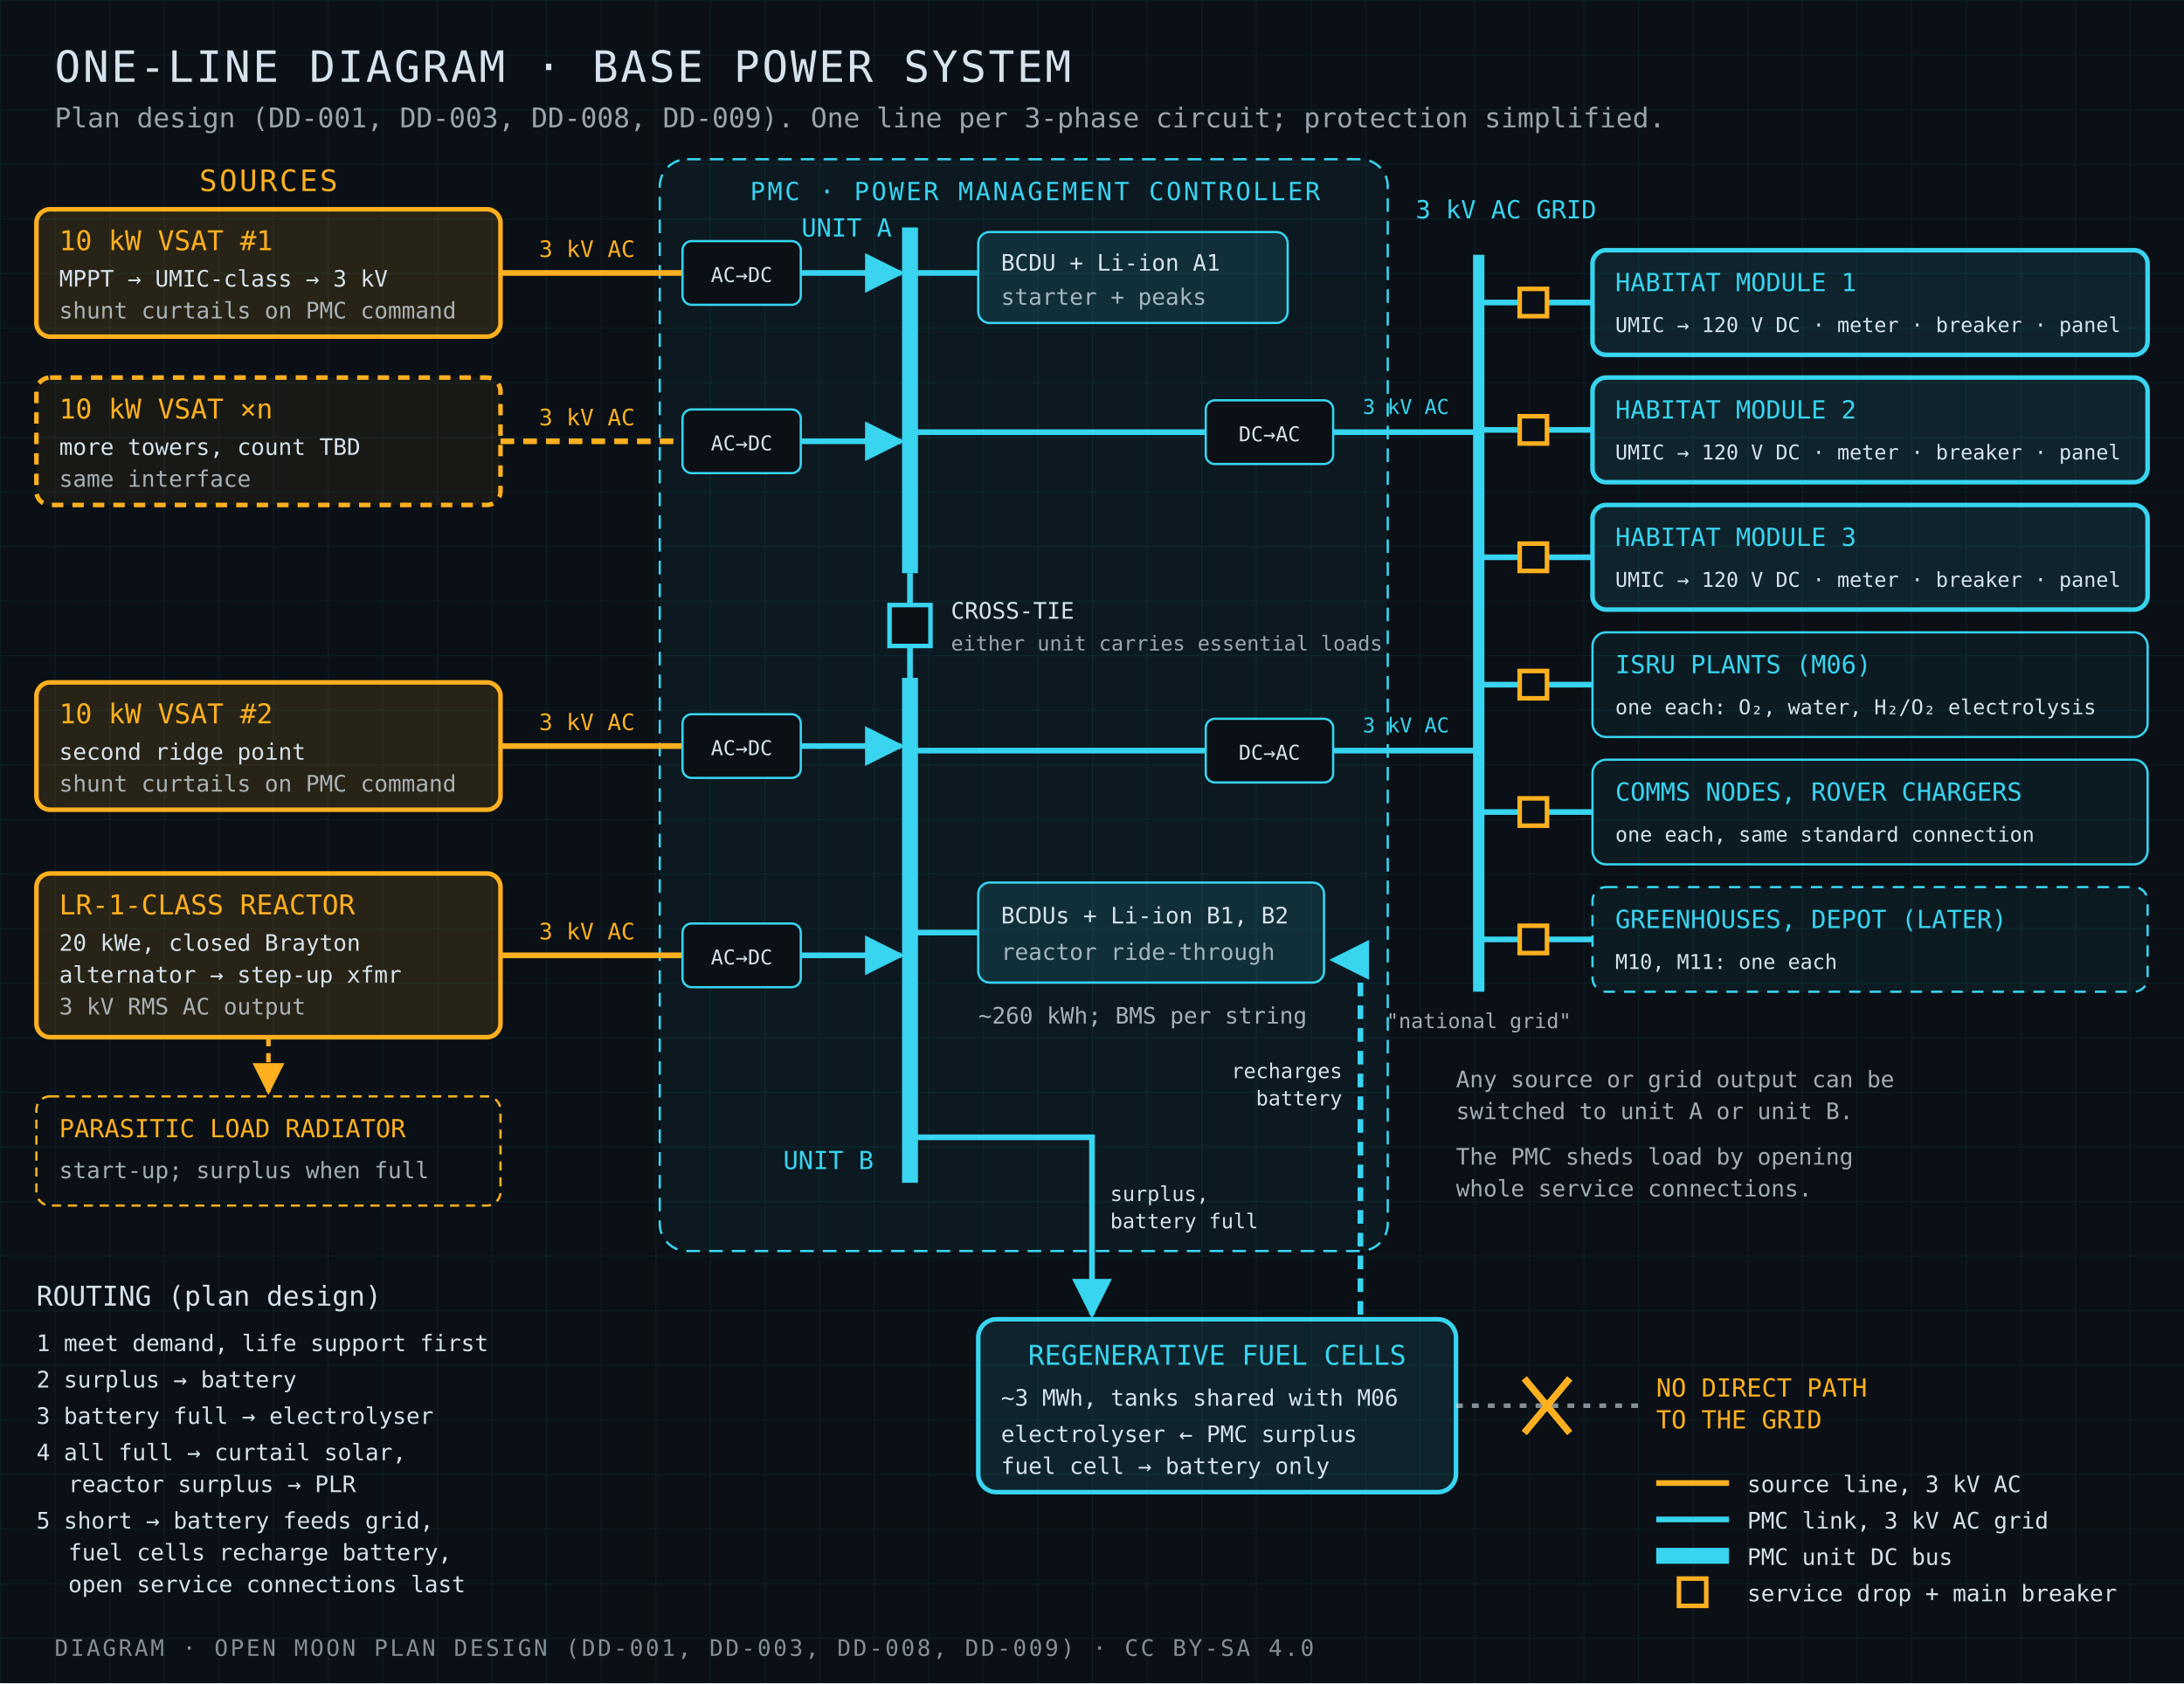
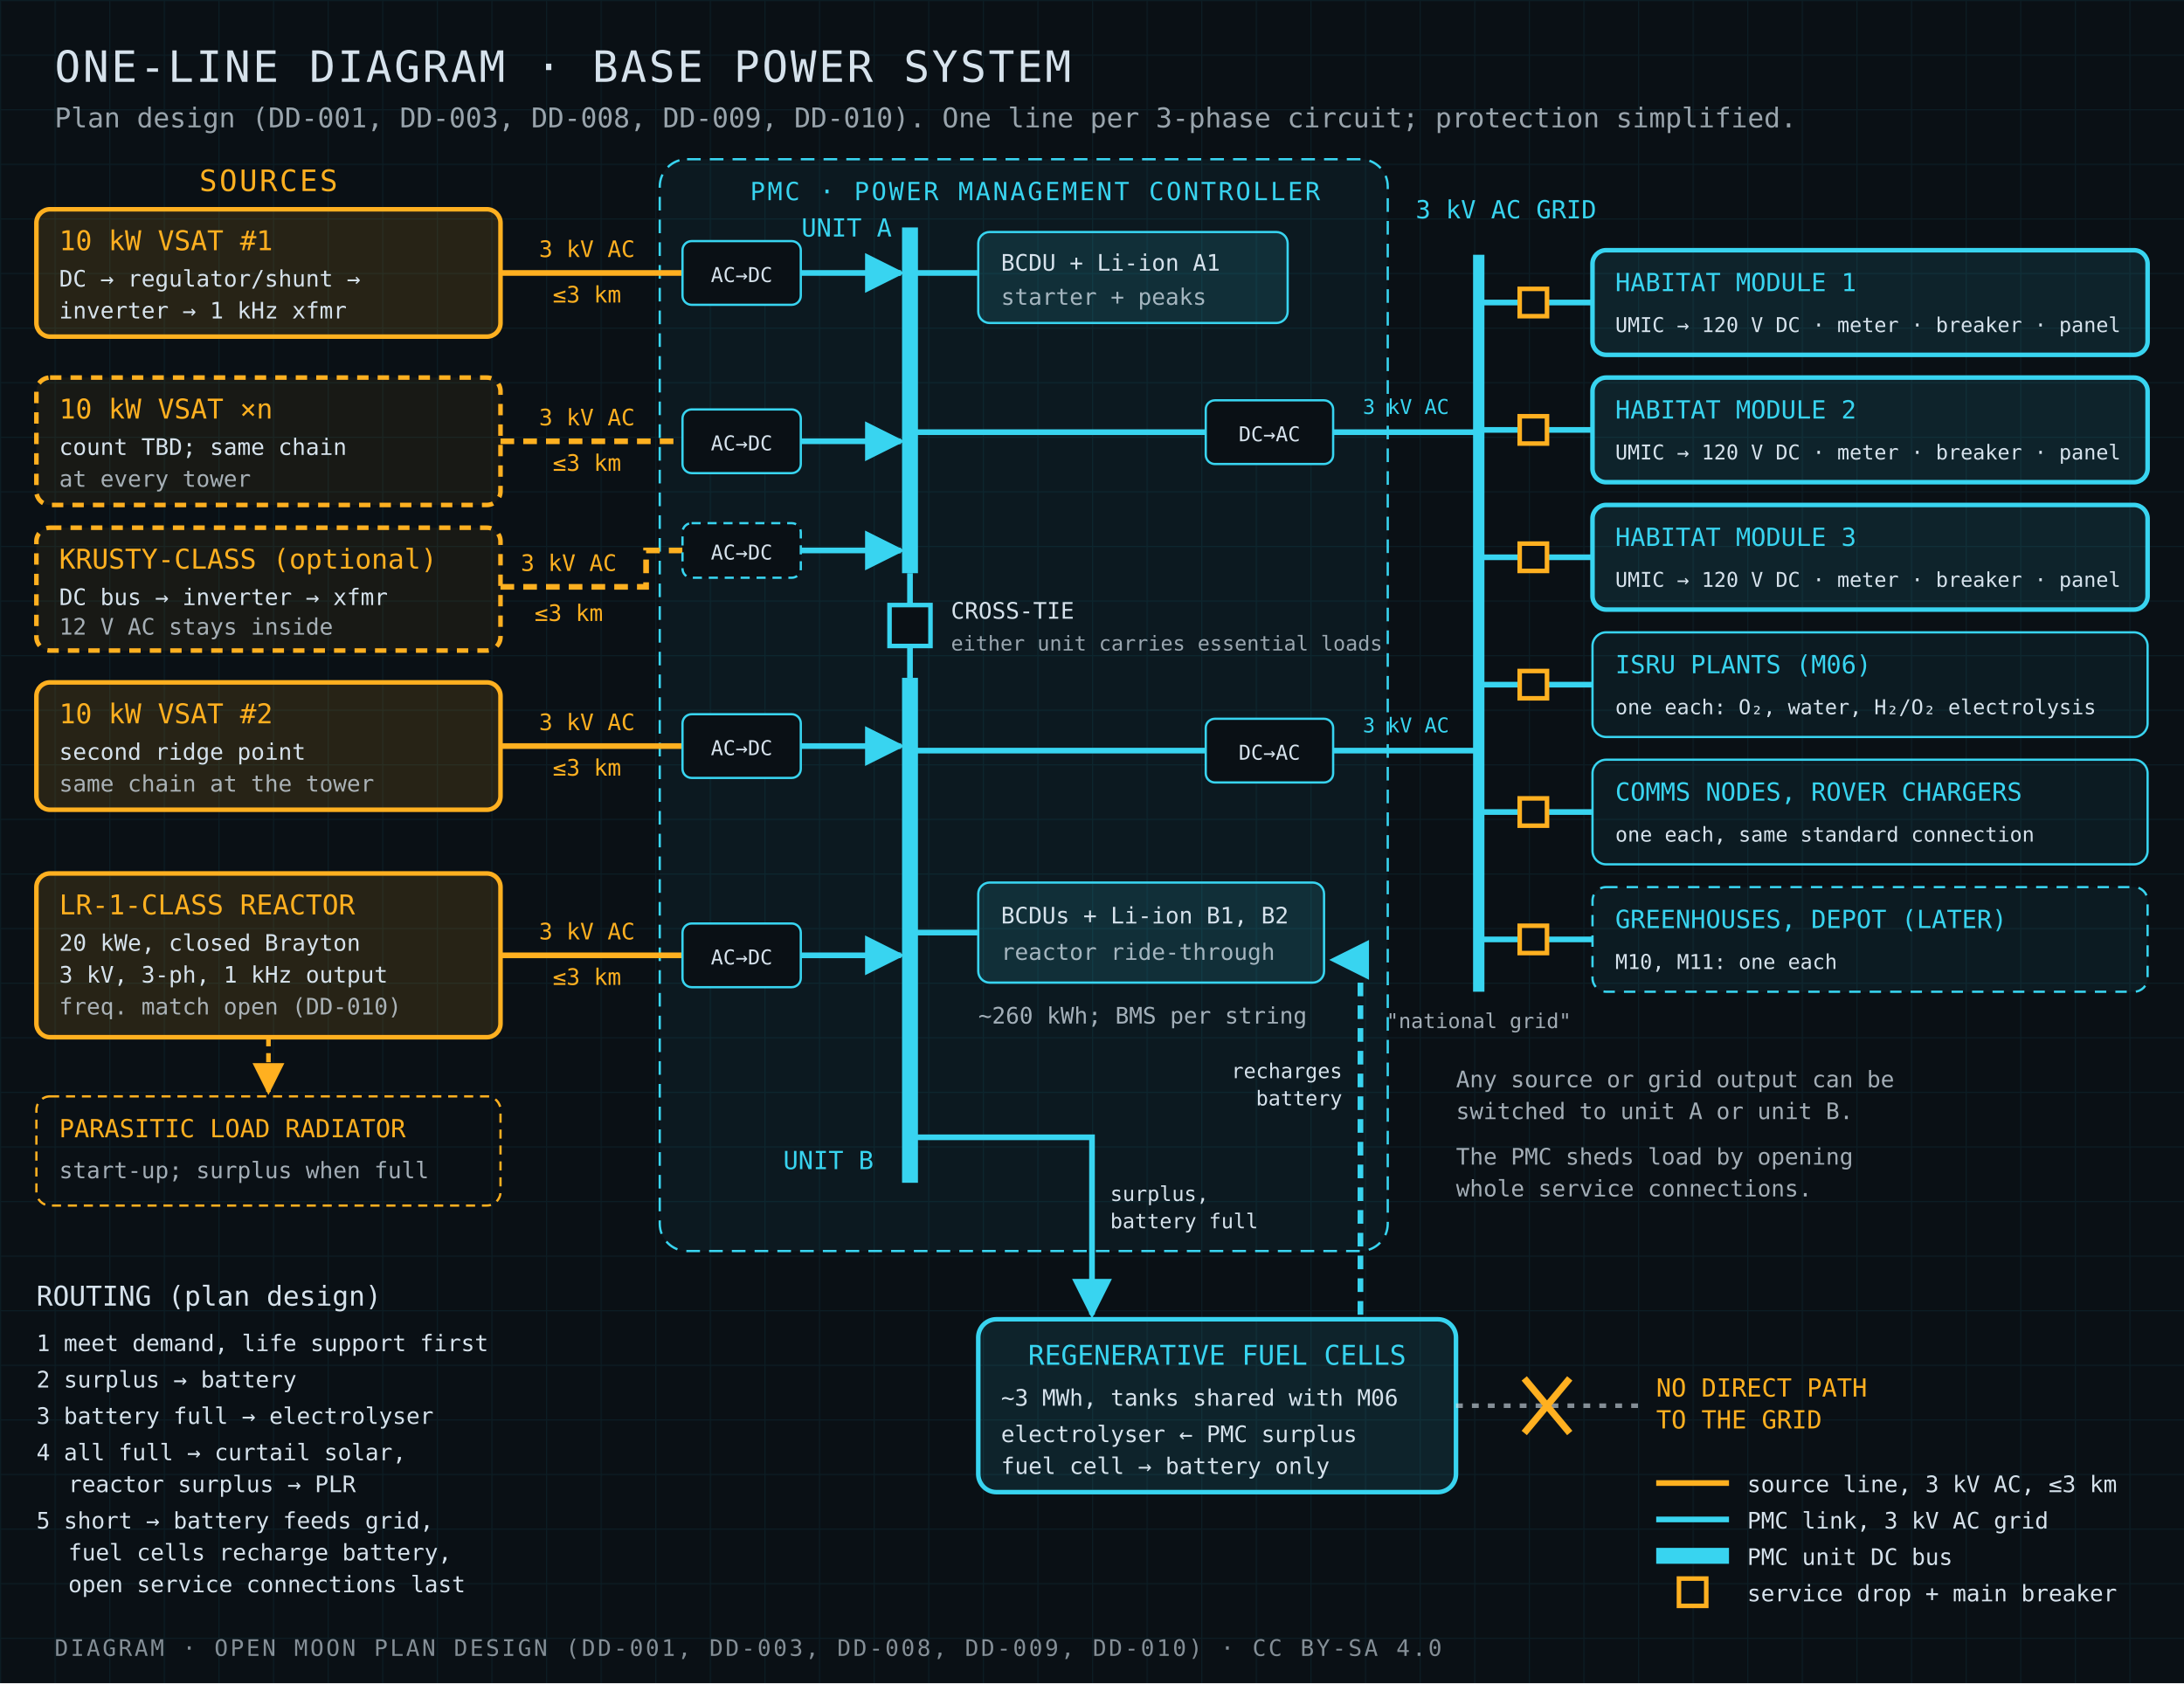
<svg xmlns="http://www.w3.org/2000/svg" viewBox="0 0 960 740" width="960" height="740" font-family="Share Tech Mono, monospace" role="img" aria-labelledby="t d">
  <defs>
    <pattern id="g" width="24" height="24" patternUnits="userSpaceOnUse">
      <path d="M24 0H0V24" fill="none" stroke="rgba(56,212,240,.07)" />
    </pattern>
    <marker id="ah" viewBox="0 0 10 10" refX="9" refY="5" markerWidth="7" markerHeight="7" orient="auto">
      <path d="M0 0L10 5L0 10z" fill="#ffb020" />
    </marker>
    <marker id="ac" viewBox="0 0 10 10" refX="9" refY="5" markerWidth="7" markerHeight="7" orient="auto">
      <path d="M0 0L10 5L0 10z" fill="#38d4f0" />
    </marker>
  </defs>
  <rect width="960" height="740" fill="#0a1015" />
  <rect width="960" height="740" fill="url(#g)" />
  <text x="24" y="36" fill="#d6e2ec" font-size="19" letter-spacing="1">ONE-LINE DIAGRAM · BASE POWER SYSTEM</text>
-   <text x="24" y="56" fill="#d6e2ec" font-size="12" opacity=".7">Plan design (DD-001, DD-003, DD-008, DD-009). One line per 3-phase circuit; protection simplified.</text>
+   <text x="24" y="56" fill="#d6e2ec" font-size="12" opacity=".7">Plan design (DD-001, DD-003, DD-008, DD-009, DD-010). One line per 3-phase circuit; protection simplified.</text>
  <rect x="290" y="70" width="320" height="480" rx="12" fill="rgba(56,212,240,.05)" stroke="#38d4f0" stroke-dasharray="6 4" />
  <text x="455" y="88" fill="#38d4f0" font-size="11" text-anchor="middle" letter-spacing="1">PMC · POWER MANAGEMENT CONTROLLER</text>
  <text x="118" y="84" fill="#ffb020" font-size="13" text-anchor="middle" letter-spacing="1">SOURCES</text>
  <g font-size="10" fill="#d6e2ec">
    <rect x="16" y="92" width="204" height="56" rx="6" fill="rgba(255,176,32,.12)" stroke="#ffb020" stroke-width="2" />
    <text x="26" y="110" fill="#ffb020" font-size="12">10 kW VSAT #1</text>
-     <text x="26" y="126">MPPT → UMIC-class → 3 kV</text>
-     <text x="26" y="140" opacity=".75">shunt curtails on PMC command</text>
+     <text x="26" y="126">DC → regulator/shunt →</text>
+     <text x="26" y="140">inverter → 1 kHz xfmr</text>
    <rect x="16" y="166" width="204" height="56" rx="6" fill="rgba(255,176,32,.06)" stroke="#ffb020" stroke-width="2" stroke-dasharray="5 4" />
    <text x="26" y="184" fill="#ffb020" font-size="12">10 kW VSAT ×n</text>
-     <text x="26" y="200">more towers, count TBD</text>
-     <text x="26" y="214" opacity=".75">same interface</text>
+     <text x="26" y="200">count TBD; same chain</text>
+     <text x="26" y="214" opacity=".75">at every tower</text>
+     <rect x="16" y="232" width="204" height="54" rx="6" fill="rgba(255,176,32,.06)" stroke="#ffb020" stroke-width="2" stroke-dasharray="5 4" />
+     <text x="26" y="250" fill="#ffb020" font-size="12">KRUSTY-CLASS (optional)</text>
+     <text x="26" y="266">DC bus → inverter → xfmr</text>
+     <text x="26" y="279" opacity=".75">12 V AC stays inside</text>
    <rect x="16" y="300" width="204" height="56" rx="6" fill="rgba(255,176,32,.12)" stroke="#ffb020" stroke-width="2" />
    <text x="26" y="318" fill="#ffb020" font-size="12">10 kW VSAT #2</text>
    <text x="26" y="334">second ridge point</text>
-     <text x="26" y="348" opacity=".75">shunt curtails on PMC command</text>
+     <text x="26" y="348" opacity=".75">same chain at the tower</text>
    <rect x="16" y="384" width="204" height="72" rx="6" fill="rgba(255,176,32,.12)" stroke="#ffb020" stroke-width="2" />
    <text x="26" y="402" fill="#ffb020" font-size="12">LR-1-CLASS REACTOR</text>
    <text x="26" y="418">20 kWe, closed Brayton</text>
-     <text x="26" y="432">alternator → step-up xfmr</text>
-     <text x="26" y="446" opacity=".75">3 kV RMS AC output</text>
+     <text x="26" y="432">3 kV, 3-ph, 1 kHz output</text>
+     <text x="26" y="446" opacity=".75">freq. match open (DD-010)</text>
    <rect x="16" y="482" width="204" height="48" rx="6" fill="none" stroke="#ffb020" stroke-dasharray="4 3" />
    <text x="26" y="500" fill="#ffb020" font-size="11">PARASITIC LOAD RADIATOR</text>
    <text x="26" y="518" opacity=".75">start-up; surplus when full</text>
  </g>
  <path d="M118 456V480" stroke="#ffb020" stroke-width="2" stroke-dasharray="4 3" marker-end="url(#ah)" />
  <g stroke="#ffb020" stroke-width="2.5" fill="none">
    <path d="M220 120H300" />
    <path d="M220 194H300" stroke-dasharray="6 4" />
+     <path d="M220 258H284V242H300" stroke-dasharray="6 4" />
    <path d="M220 328H300" />
    <path d="M220 420H300" />
  </g>
  <g fill="#ffb020" font-size="10" text-anchor="middle">
    <text x="258" y="113">3 kV AC</text>
    <text x="258" y="187">3 kV AC</text>
+     <text x="250" y="251">3 kV AC</text>
    <text x="258" y="321">3 kV AC</text>
    <text x="258" y="413">3 kV AC</text>
+     <text x="258" y="133">≤3 km</text>
+     <text x="258" y="207">≤3 km</text>
+     <text x="250" y="273">≤3 km</text>
+     <text x="258" y="341">≤3 km</text>
+     <text x="258" y="433">≤3 km</text>
  </g>
  <g font-size="9" fill="#d6e2ec" text-anchor="middle">
    <rect x="300" y="106" width="52" height="28" rx="4" fill="#0a1015" stroke="#38d4f0" />
    <text x="326" y="124">AC→DC</text>
    <rect x="300" y="180" width="52" height="28" rx="4" fill="#0a1015" stroke="#38d4f0" />
    <text x="326" y="198">AC→DC</text>
+     <rect x="300" y="230" width="52" height="24" rx="4" fill="#0a1015" stroke="#38d4f0" stroke-dasharray="4 3" />
+     <text x="326" y="246">AC→DC</text>
    <rect x="300" y="314" width="52" height="28" rx="4" fill="#0a1015" stroke="#38d4f0" />
    <text x="326" y="332">AC→DC</text>
    <rect x="300" y="406" width="52" height="28" rx="4" fill="#0a1015" stroke="#38d4f0" />
    <text x="326" y="424">AC→DC</text>
  </g>
  <g stroke="#38d4f0" stroke-width="2.5" marker-end="url(#ac)">
    <path d="M352 120H396" />
    <path d="M352 194H396" />
+     <path d="M352 242H396" />
    <path d="M352 328H396" />
    <path d="M352 420H396" />
  </g>
  <path d="M400 100V252" stroke="#38d4f0" stroke-width="7" />
  <path d="M400 298V520" stroke="#38d4f0" stroke-width="7" />
  <path d="M400 252V266M400 284V298" stroke="#38d4f0" stroke-width="2.5" />
  <rect x="391" y="266" width="18" height="18" fill="#0a1015" stroke="#38d4f0" stroke-width="2" />
  <text x="392" y="104" fill="#38d4f0" font-size="11" text-anchor="end">UNIT A</text>
  <text x="384" y="514" fill="#38d4f0" font-size="11" text-anchor="end">UNIT B</text>
  <text x="418" y="272" fill="#d6e2ec" font-size="10">CROSS-TIE</text>
  <text x="418" y="286" fill="#d6e2ec" font-size="9" opacity=".7">either unit carries essential loads</text>
  <g font-size="10" fill="#d6e2ec">
    <path d="M400 120H430" stroke="#38d4f0" stroke-width="2.5" />
    <rect x="430" y="102" width="136" height="40" rx="5" fill="rgba(56,212,240,.12)" stroke="#38d4f0" />
    <text x="440" y="119">BCDU + Li-ion A1</text>
    <text x="440" y="134" opacity=".75">starter + peaks</text>
    <path d="M400 410H430" stroke="#38d4f0" stroke-width="2.5" />
    <rect x="430" y="388" width="152" height="44" rx="5" fill="rgba(56,212,240,.12)" stroke="#38d4f0" />
    <text x="440" y="406">BCDUs + Li-ion B1, B2</text>
    <text x="440" y="422" opacity=".75">reactor ride-through</text>
    <text x="430" y="450" opacity=".75">~260 kWh; BMS per string</text>
  </g>
  <g stroke="#38d4f0" stroke-width="2.5">
    <path d="M400 190H530" />
    <path d="M400 330H530" />
  </g>
  <g font-size="9" fill="#d6e2ec" text-anchor="middle">
    <rect x="530" y="176" width="56" height="28" rx="4" fill="#0a1015" stroke="#38d4f0" />
    <text x="558" y="194">DC→AC</text>
    <rect x="530" y="316" width="56" height="28" rx="4" fill="#0a1015" stroke="#38d4f0" />
    <text x="558" y="334">DC→AC</text>
  </g>
  <g stroke="#38d4f0" stroke-width="2.5">
    <path d="M586 190H650" />
    <path d="M586 330H650" />
  </g>
  <g fill="#38d4f0" font-size="9" text-anchor="middle">
    <text x="618" y="182">3 kV AC</text>
    <text x="618" y="322">3 kV AC</text>
  </g>
  <path d="M650 112V436" stroke="#38d4f0" stroke-width="5" />
  <text x="662" y="96" fill="#38d4f0" font-size="11" text-anchor="middle">3 kV AC GRID</text>
  <text x="650" y="452" fill="#d6e2ec" font-size="9" text-anchor="middle" opacity=".75">"national grid"</text>
  <g stroke="#38d4f0" stroke-width="2.5">
    <path d="M650 133H700" />
    <path d="M650 189H700" />
    <path d="M650 245H700" />
    <path d="M650 301H700" />
    <path d="M650 357H700" />
    <path d="M650 413H700" />
  </g>
  <g fill="#0a1015" stroke="#ffb020" stroke-width="2">
    <rect x="668" y="127" width="12" height="12" />
    <rect x="668" y="183" width="12" height="12" />
    <rect x="668" y="239" width="12" height="12" />
    <rect x="668" y="295" width="12" height="12" />
    <rect x="668" y="351" width="12" height="12" />
    <rect x="668" y="407" width="12" height="12" />
  </g>
  <g font-size="9" fill="#d6e2ec">
    <rect x="700" y="110" width="244" height="46" rx="6" fill="rgba(56,212,240,.10)" stroke="#38d4f0" stroke-width="2" />
    <text x="710" y="128" fill="#38d4f0" font-size="11">HABITAT MODULE 1</text>
    <text x="710" y="146">UMIC → 120 V DC · meter · breaker · panel</text>
    <rect x="700" y="166" width="244" height="46" rx="6" fill="rgba(56,212,240,.10)" stroke="#38d4f0" stroke-width="2" />
    <text x="710" y="184" fill="#38d4f0" font-size="11">HABITAT MODULE 2</text>
    <text x="710" y="202">UMIC → 120 V DC · meter · breaker · panel</text>
    <rect x="700" y="222" width="244" height="46" rx="6" fill="rgba(56,212,240,.10)" stroke="#38d4f0" stroke-width="2" />
    <text x="710" y="240" fill="#38d4f0" font-size="11">HABITAT MODULE 3</text>
    <text x="710" y="258">UMIC → 120 V DC · meter · breaker · panel</text>
    <rect x="700" y="278" width="244" height="46" rx="6" fill="rgba(56,212,240,.06)" stroke="#38d4f0" />
    <text x="710" y="296" fill="#38d4f0" font-size="11">ISRU PLANTS (M06)</text>
    <text x="710" y="314">one each: O₂, water, H₂/O₂ electrolysis</text>
    <rect x="700" y="334" width="244" height="46" rx="6" fill="rgba(56,212,240,.06)" stroke="#38d4f0" />
    <text x="710" y="352" fill="#38d4f0" font-size="11">COMMS NODES, ROVER CHARGERS</text>
    <text x="710" y="370">one each, same standard connection</text>
    <rect x="700" y="390" width="244" height="46" rx="6" fill="rgba(56,212,240,.06)" stroke="#38d4f0" stroke-dasharray="5 4" />
    <text x="710" y="408" fill="#38d4f0" font-size="11">GREENHOUSES, DEPOT (LATER)</text>
    <text x="710" y="426">M10, M11: one each</text>
  </g>
  <g font-size="10" fill="#d6e2ec" opacity=".75">
    <text x="640" y="478">Any source or grid output can be</text>
    <text x="640" y="492">switched to unit A or unit B.</text>
    <text x="640" y="512">The PMC sheds load by opening</text>
    <text x="640" y="526">whole service connections.</text>
  </g>
  <path d="M400 500H480V578" stroke="#38d4f0" stroke-width="2.5" fill="none" marker-end="url(#ac)" />
  <text x="488" y="528" fill="#d6e2ec" font-size="9">surplus,</text>
  <text x="488" y="540" fill="#d6e2ec" font-size="9">battery full</text>
  <path d="M598 578V422H586" stroke="#38d4f0" stroke-width="2.5" fill="none" stroke-dasharray="6 4" marker-end="url(#ac)" />
  <text x="590" y="474" fill="#d6e2ec" font-size="9" text-anchor="end">recharges</text>
  <text x="590" y="486" fill="#d6e2ec" font-size="9" text-anchor="end">battery</text>
  <rect x="430" y="580" width="210" height="76" rx="8" fill="rgba(56,212,240,.10)" stroke="#38d4f0" stroke-width="2" />
  <text x="535" y="600" fill="#38d4f0" font-size="12" text-anchor="middle">REGENERATIVE FUEL CELLS</text>
  <text x="440" y="618" fill="#d6e2ec" font-size="10">~3 MWh, tanks shared with M06</text>
  <text x="440" y="634" fill="#d6e2ec" font-size="10">electrolyser ← PMC surplus</text>
  <text x="440" y="648" fill="#d6e2ec" font-size="10">fuel cell → battery only</text>
  <path d="M640 618H720" stroke="#d6e2ec" stroke-width="2" stroke-dasharray="3 4" opacity=".6" />
  <path d="M670 606L690 630M690 606L670 630" stroke="#ffb020" stroke-width="3" />
  <text x="728" y="614" fill="#ffb020" font-size="11">NO DIRECT PATH</text>
  <text x="728" y="628" fill="#ffb020" font-size="11">TO THE GRID</text>
  <g font-size="10" fill="#d6e2ec">
    <text x="16" y="574" fill="#d6e2ec" font-size="12">ROUTING (plan design)</text>
    <text x="16" y="594">1 meet demand, life support first</text>
    <text x="16" y="610">2 surplus → battery</text>
    <text x="16" y="626">3 battery full → electrolyser</text>
    <text x="16" y="642">4 all full → curtail solar,</text>
    <text x="30" y="656">reactor surplus → PLR</text>
    <text x="16" y="672">5 short → battery feeds grid,</text>
    <text x="30" y="686">fuel cells recharge battery,</text>
    <text x="30" y="700">open service connections last</text>
  </g>
  <g font-size="10" fill="#d6e2ec">
    <path d="M728 652H760" stroke="#ffb020" stroke-width="2.5" />
-     <text x="768" y="656">source line, 3 kV AC</text>
+     <text x="768" y="656">source line, 3 kV AC, ≤3 km</text>
    <path d="M728 668H760" stroke="#38d4f0" stroke-width="2.5" />
    <text x="768" y="672">PMC link, 3 kV AC grid</text>
    <path d="M728 684H760" stroke="#38d4f0" stroke-width="7" />
    <text x="768" y="688">PMC unit DC bus</text>
    <rect x="738" y="694" width="12" height="12" fill="#0a1015" stroke="#ffb020" stroke-width="2" />
    <text x="768" y="704">service drop + main breaker</text>
  </g>
-   <text x="24" y="728" fill="#d6e2ec" font-size="10" opacity=".6" letter-spacing="1">DIAGRAM · OPEN MOON PLAN DESIGN (DD-001, DD-003, DD-008, DD-009) · CC BY-SA 4.0</text>
+   <text x="24" y="728" fill="#d6e2ec" font-size="10" opacity=".6" letter-spacing="1">DIAGRAM · OPEN MOON PLAN DESIGN (DD-001, DD-003, DD-008, DD-009, DD-010) · CC BY-SA 4.0</text>
</svg>
